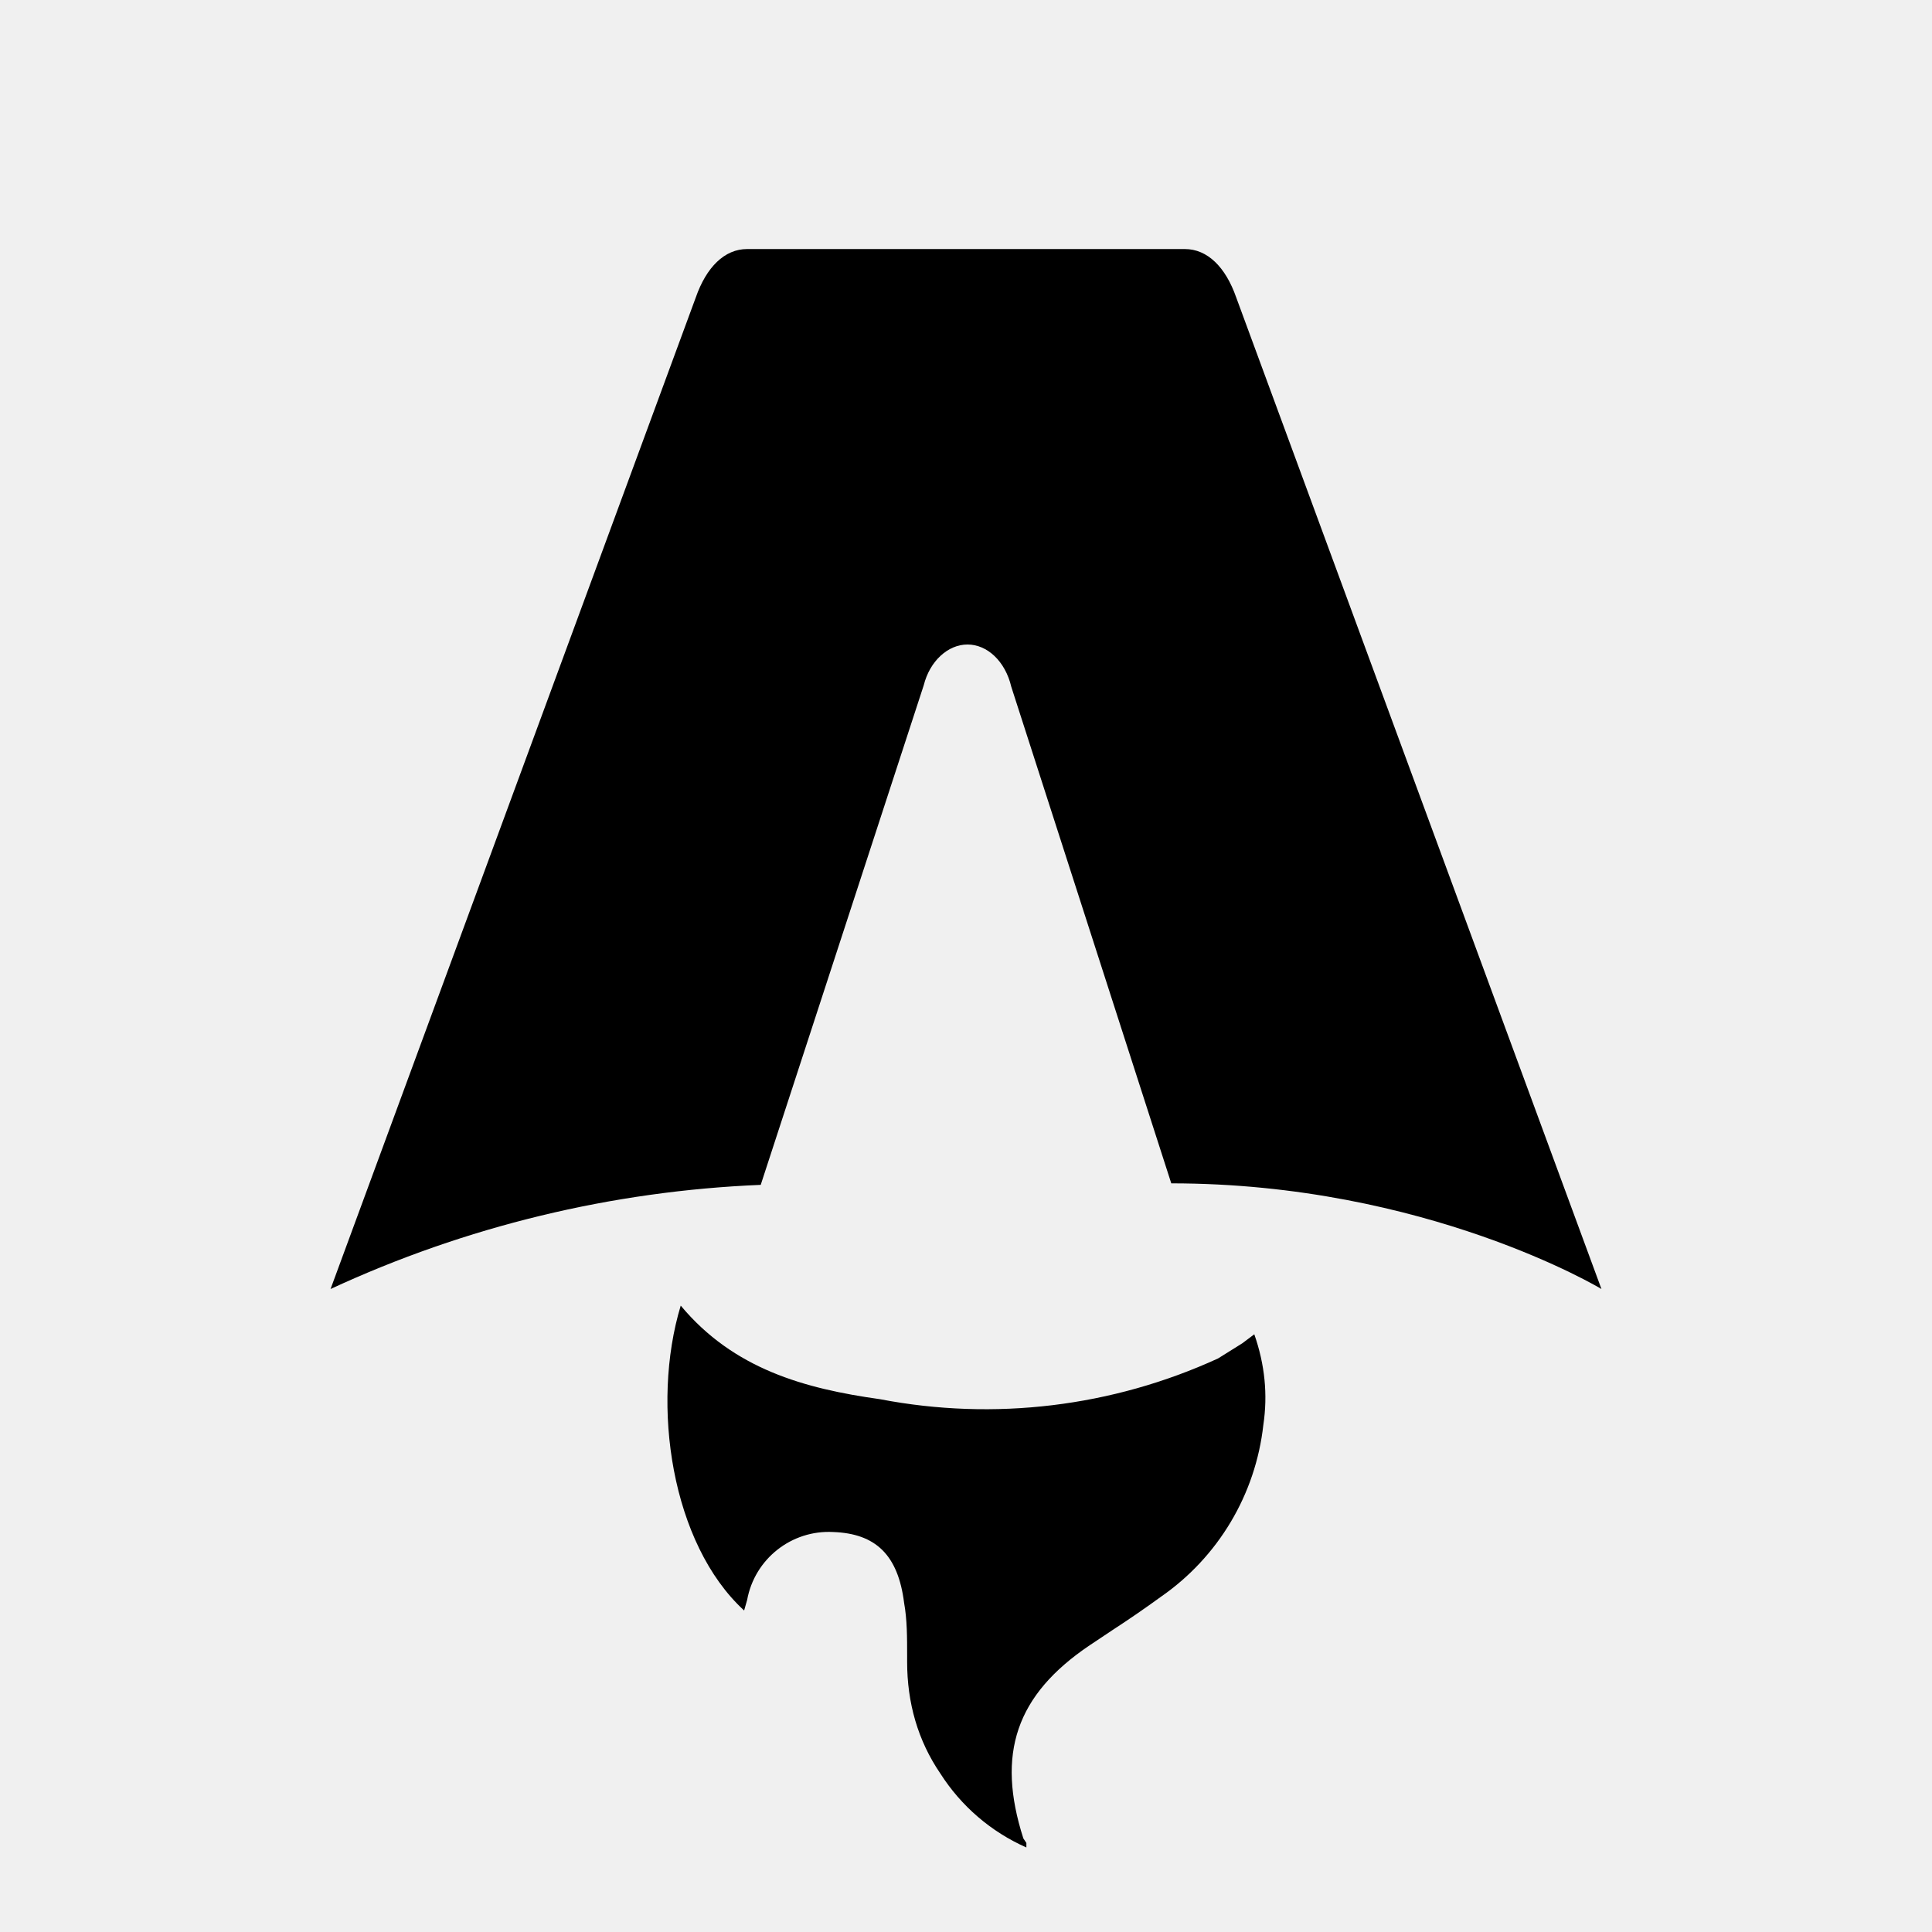
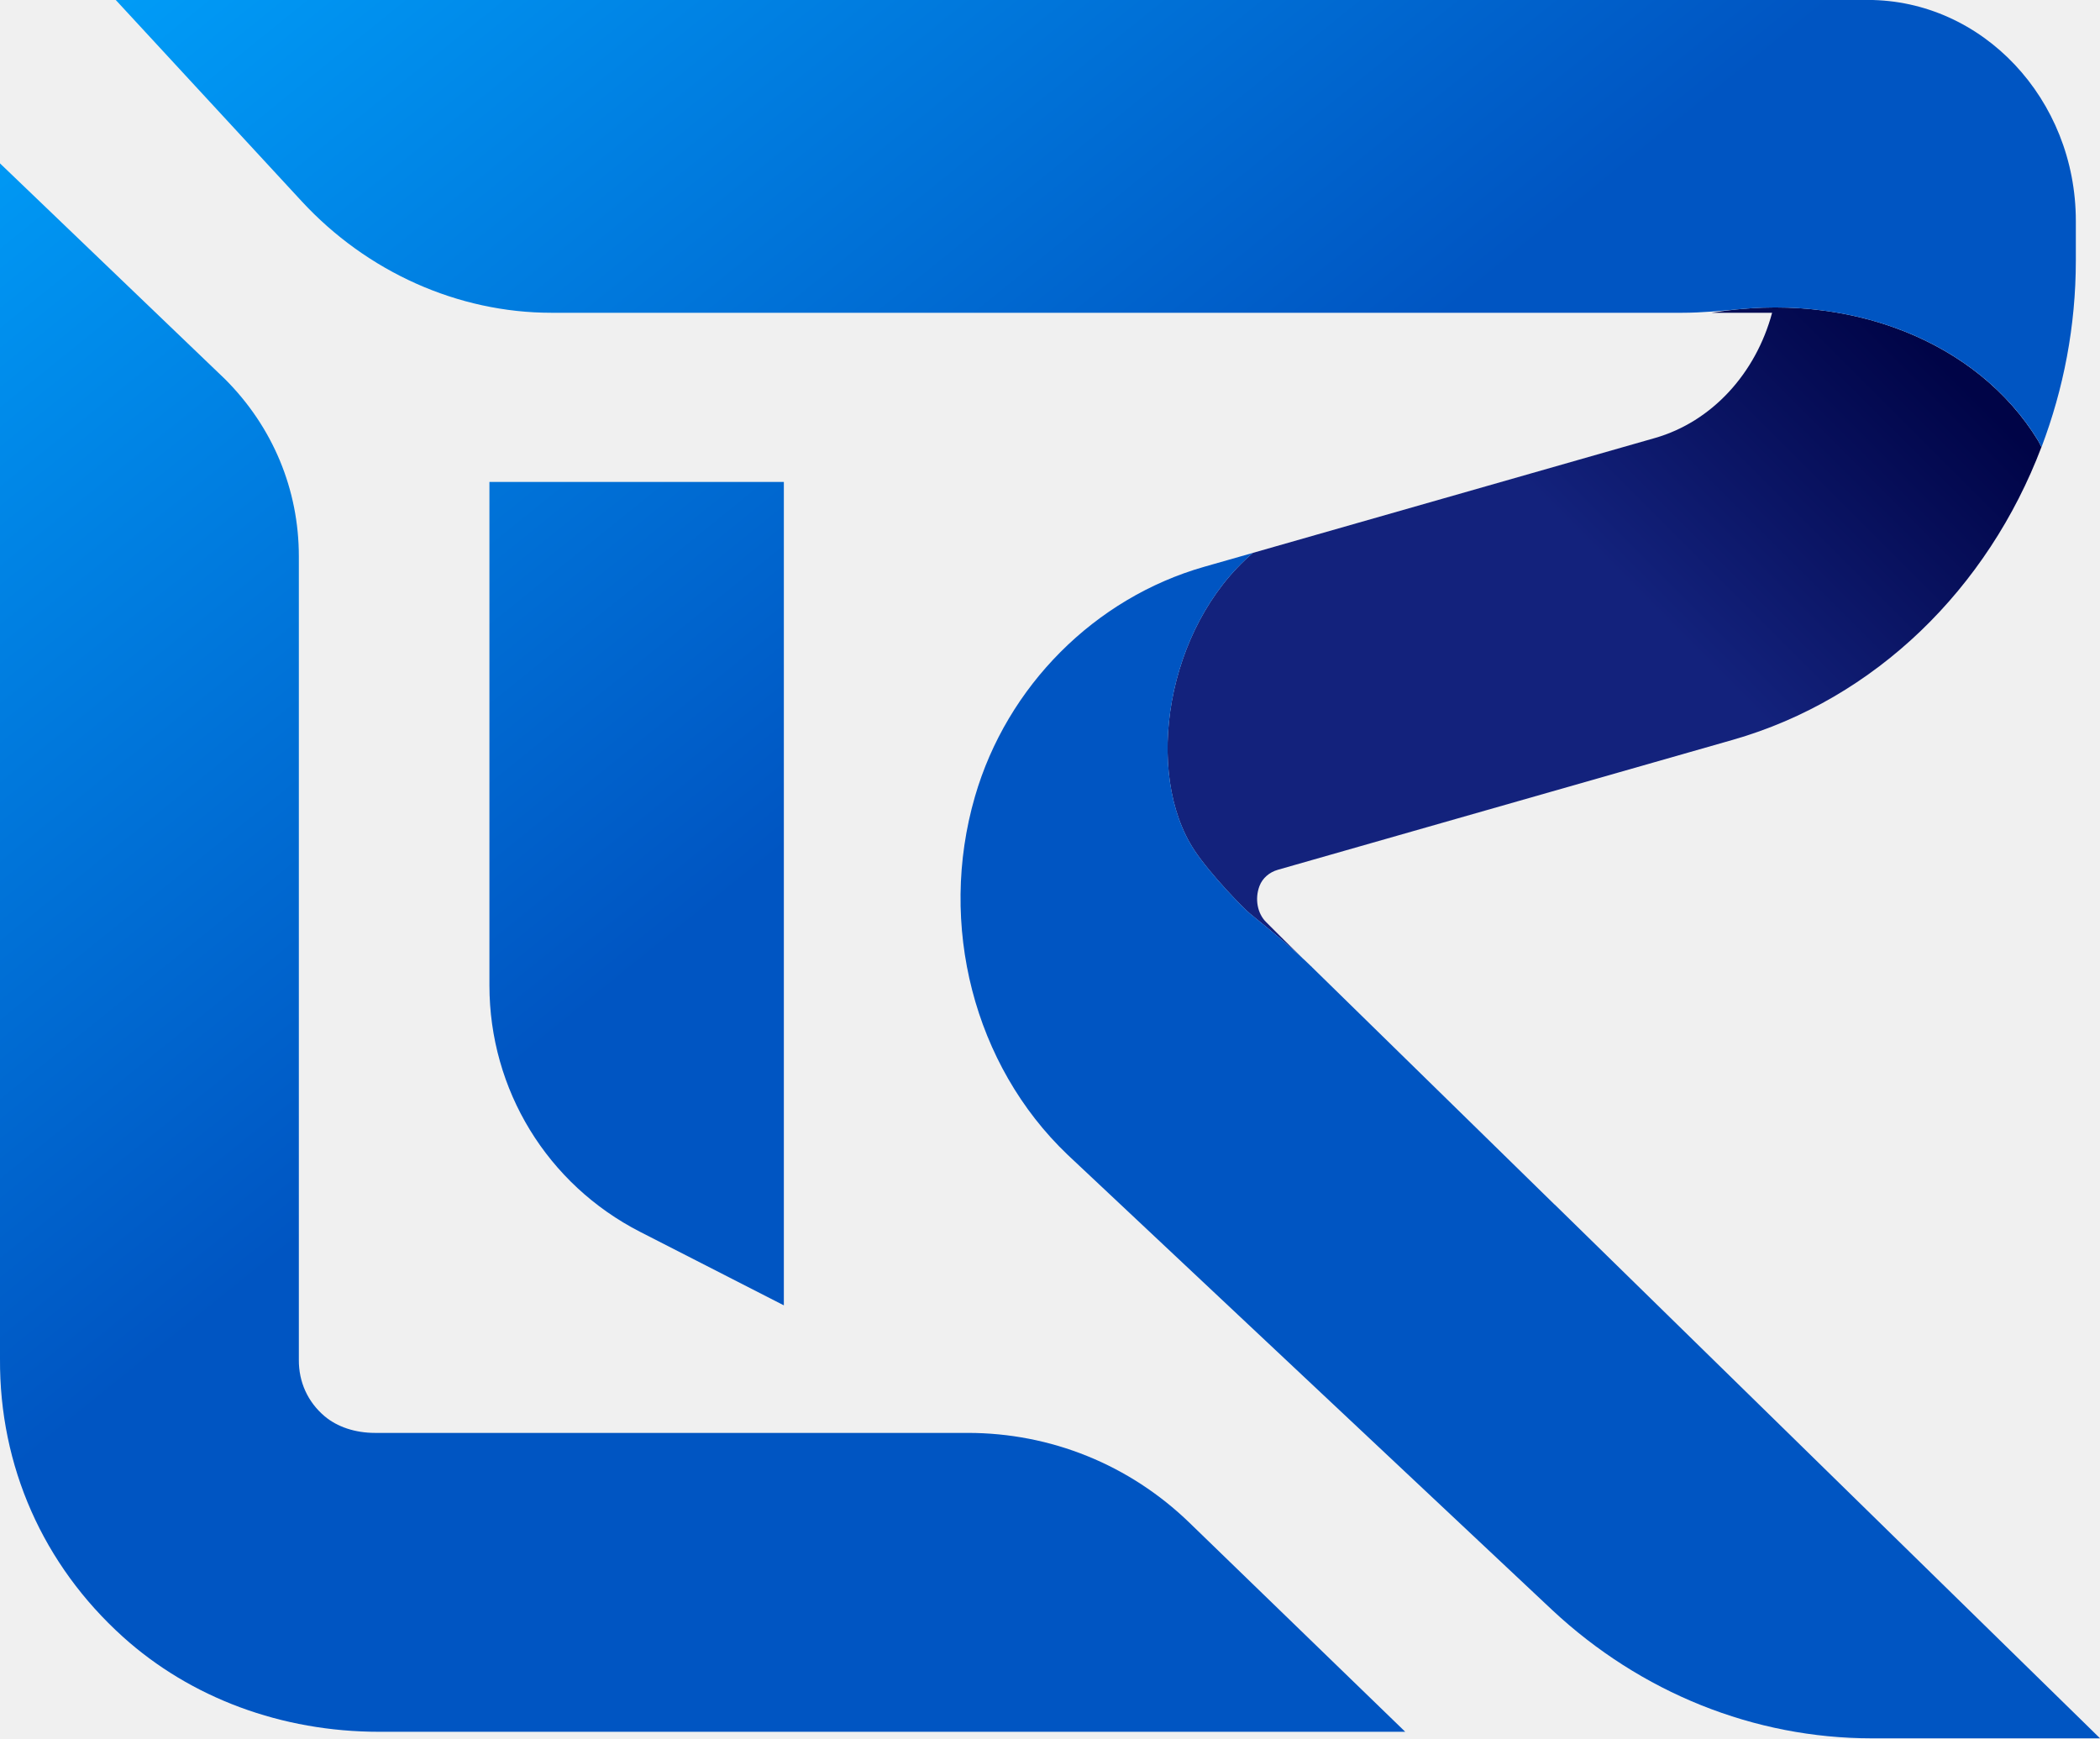
- <svg xmlns="http://www.w3.org/2000/svg" fill="none" viewBox="0 0 128 128">
-   <path d="M50.4 78.5a75.1 75.1 0 0 0-28.5 6.9l24.2-65.7c.7-2 1.9-3.2 3.4-3.2h29c1.5 0 2.7 1.2 3.4 3.2l24.2 65.7s-11.6-7-28.5-7L67 45.5c-.4-1.7-1.6-2.8-2.9-2.8-1.3 0-2.5 1.1-2.9 2.7L50.4 78.5Zm-1.1 28.2Zm-4.2-20.2c-2 6.6-.6 15.8 4.2 20.2a17.5 17.5 0 0 1 .2-.7 5.5 5.5 0 0 1 5.7-4.5c2.8.1 4.3 1.5 4.7 4.7.2 1.1.2 2.3.2 3.5v.4c0 2.7.7 5.2 2.2 7.4a13 13 0 0 0 5.7 4.9v-.3l-.2-.3c-1.8-5.6-.5-9.5 4.4-12.8l1.5-1a73 73 0 0 0 3.2-2.2 16 16 0 0 0 6.8-11.4c.3-2 .1-4-.6-6l-.8.6-1.6 1a37 37 0 0 1-22.4 2.7c-5-.7-9.7-2-13.2-6.2Z" />
-   <style>
-         path { fill: #000; }
-         @media (prefers-color-scheme: dark) {
-             path { fill: #FFF; }
-         }
+ <svg xmlns="http://www.w3.org/2000/svg" xmlns:xlink="http://www.w3.org/1999/xlink" id="Capa_2" data-name="Capa 2" viewBox="0 0 365.83 302.79">
+   <defs>
+     <style>
+       .cls-1 {
+         fill: url(#Degradado_sin_nombre_3-3);
+       }
+ 
+       .cls-2 {
+         fill: url(#Degradado_sin_nombre_3-2);
+       }
+ 
+       .cls-3 {
+         fill: url(#Degradado_sin_nombre_56);
+       }
+ 
+       .cls-4 {
+         fill: url(#Degradado_sin_nombre_3);
+       }
+ 
+       .cls-5 {
+         fill: url(#Degradado_sin_nombre_3-4);
+       }
    </style>
+     <linearGradient id="Degradado_sin_nombre_56" data-name="Degradado sin nombre 56" x1="327.42" y1="52.05" x2="251.71" y2="127.75" gradientUnits="userSpaceOnUse">
+       <stop offset="0" stop-color="#000447" />
+       <stop offset=".62" stop-color="#13227c" />
+     </linearGradient>
+     <linearGradient id="Degradado_sin_nombre_3" data-name="Degradado sin nombre 3" x1="-11.22" y1="-14.8" x2="129.72" y2="159.62" gradientUnits="userSpaceOnUse">
+       <stop offset="0" stop-color="#00a7ff" />
+       <stop offset=".98" stop-color="#0055c2" />
+     </linearGradient>
+     <linearGradient id="Degradado_sin_nombre_3-2" data-name="Degradado sin nombre 3" x1="-74.87" y1="36.63" x2="66.06" y2="211.06" xlink:href="#Degradado_sin_nombre_3" />
+     <linearGradient id="Degradado_sin_nombre_3-3" data-name="Degradado sin nombre 3" x1="97.89" y1="-102.96" x2="238.82" y2="71.46" xlink:href="#Degradado_sin_nombre_3" />
+     <linearGradient id="Degradado_sin_nombre_3-4" data-name="Degradado sin nombre 3" x1="37.73" y1="-54.35" x2="178.67" y2="120.07" xlink:href="#Degradado_sin_nombre_3" />
+   </defs>
+   <g id="Capa_1-2" data-name="Capa 1">
+     <g>
+       <path class="cls-3" d="M228.54,168.46c-3.41-3.34-7.12-6.34-10.82-9.35-1.13-.92-6.89-6.83-9.65-11-8.8-13.31-5.06-38.77,10.2-51.81,0,0,0,0,0,0l70.01-20c9.97-2.85,17.6-11.29,20.43-21.82h-10.54c23.84-3.96,46.38,5.03,56.89,22.3.22.36.36.73.57,1.09-9.32,24.56-28.87,43.89-53.81,51.01l-79.2,22.62c-1.49.42-2.69,1.47-3.2,2.8-.87,2.25-.38,4.86,1.19,6.36,0,0,7.65,7.68,7.95,7.78" />
+       <g>
+         <g>
+           <path class="cls-4" d="M136.55,227.36V83.95h-51.29v87.68c0,18.2,10.07,34.66,26.27,42.95l25.02,12.79Z" />
+           <path class="cls-2" d="M168.59,249.59h-103.24c-3.47,0-6.6-1.04-8.82-2.92-2.91-2.47-4.5-5.94-4.47-9.83V96.9c0-11.61-4.52-22.53-12.87-30.87L0,28.46v208.23c-.11,18.67,7.49,35.86,21.4,48.41,11.83,10.67,27.68,16.55,44.64,16.55h178.76l-37.6-36.42c-10.41-10.08-24.12-15.64-38.61-15.64Z" />
+         </g>
+         <path class="cls-1" d="M355.07,76.79c.22.36.36.73.57,1.09,3.84-10.11,5.98-21.09,5.98-32.5v-6.9c0-21.22-16.25-38.49-36.24-38.49H20.16l32.37,35.04c11.41,12.36,27.28,19.45,43.52,19.45h197.01c3.41,0,6.81-.34,10.21-.65,21.92-1.98,42.05,6.91,51.8,22.95Z" />
+         <path class="cls-5" d="M270.81,209.81l-42.26-41.35c-3.41-3.34-7.12-6.34-10.82-9.35-1.13-.92-6.89-6.83-9.65-11-8.8-13.31-5.06-38.77,10.2-51.81,0,0,0,0,0,0l-8.52,2.43c-19.04,5.44-34.34,20.77-39.92,40.02-6.48,22.34-.18,46.8,16.11,62.36l84.46,79.34c15.43,14.41,35.2,22.34,55.66,22.34h39.77l-95.01-92.98Z" />
+       </g>
+     </g>
+   </g>
</svg>
